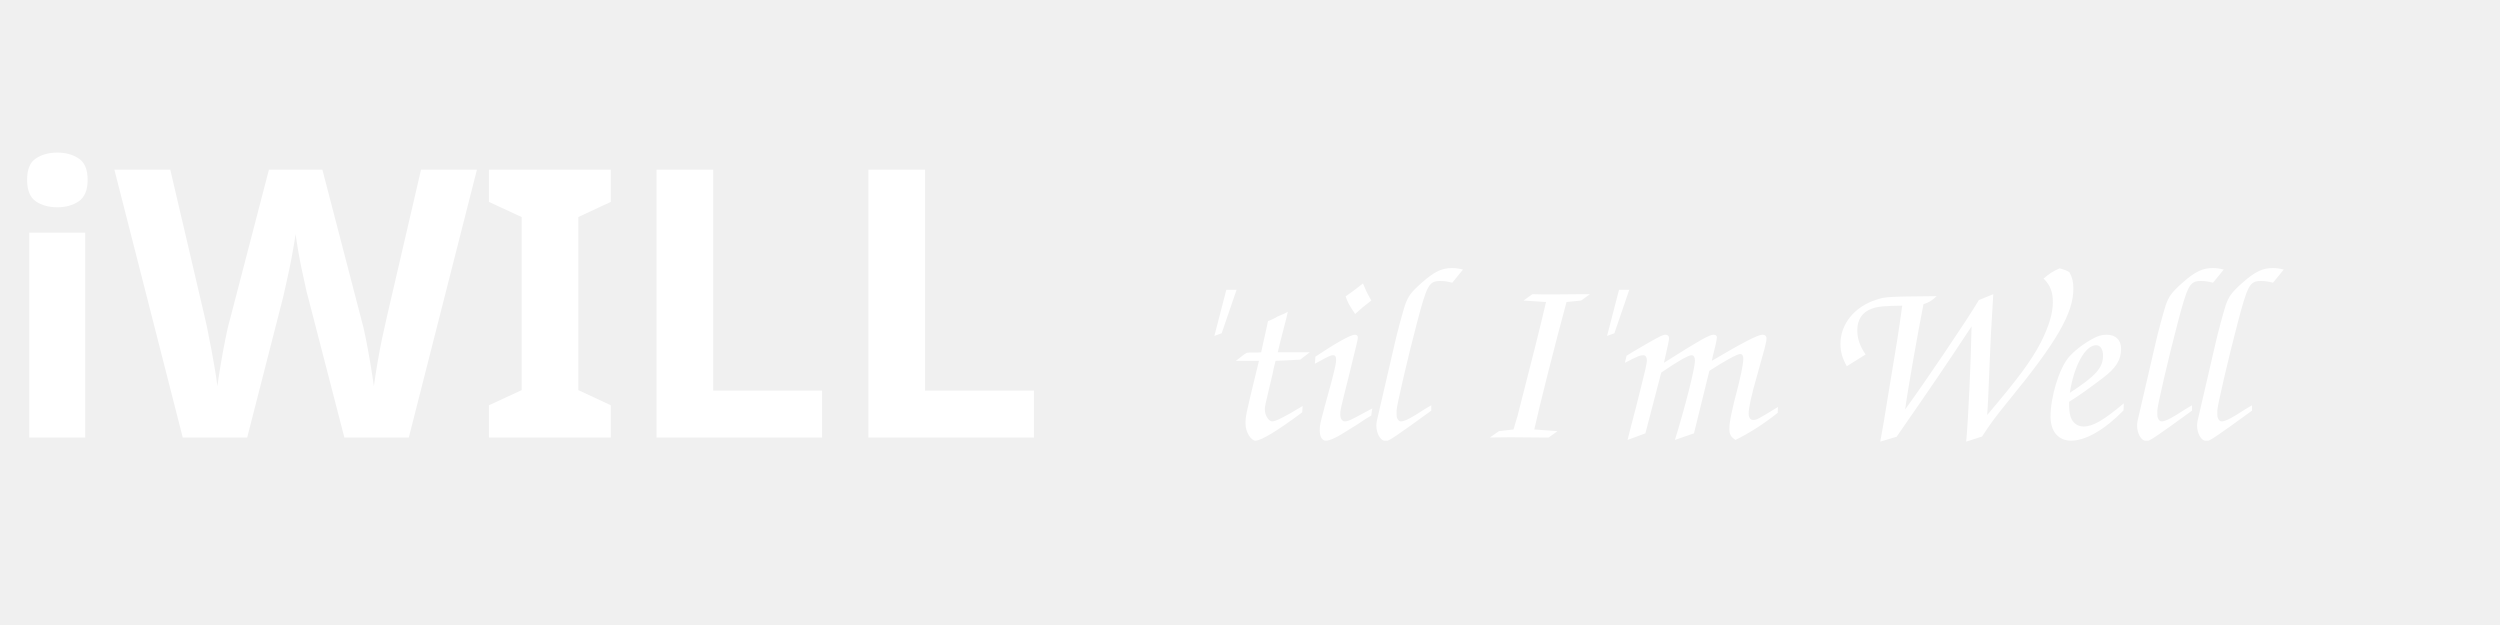
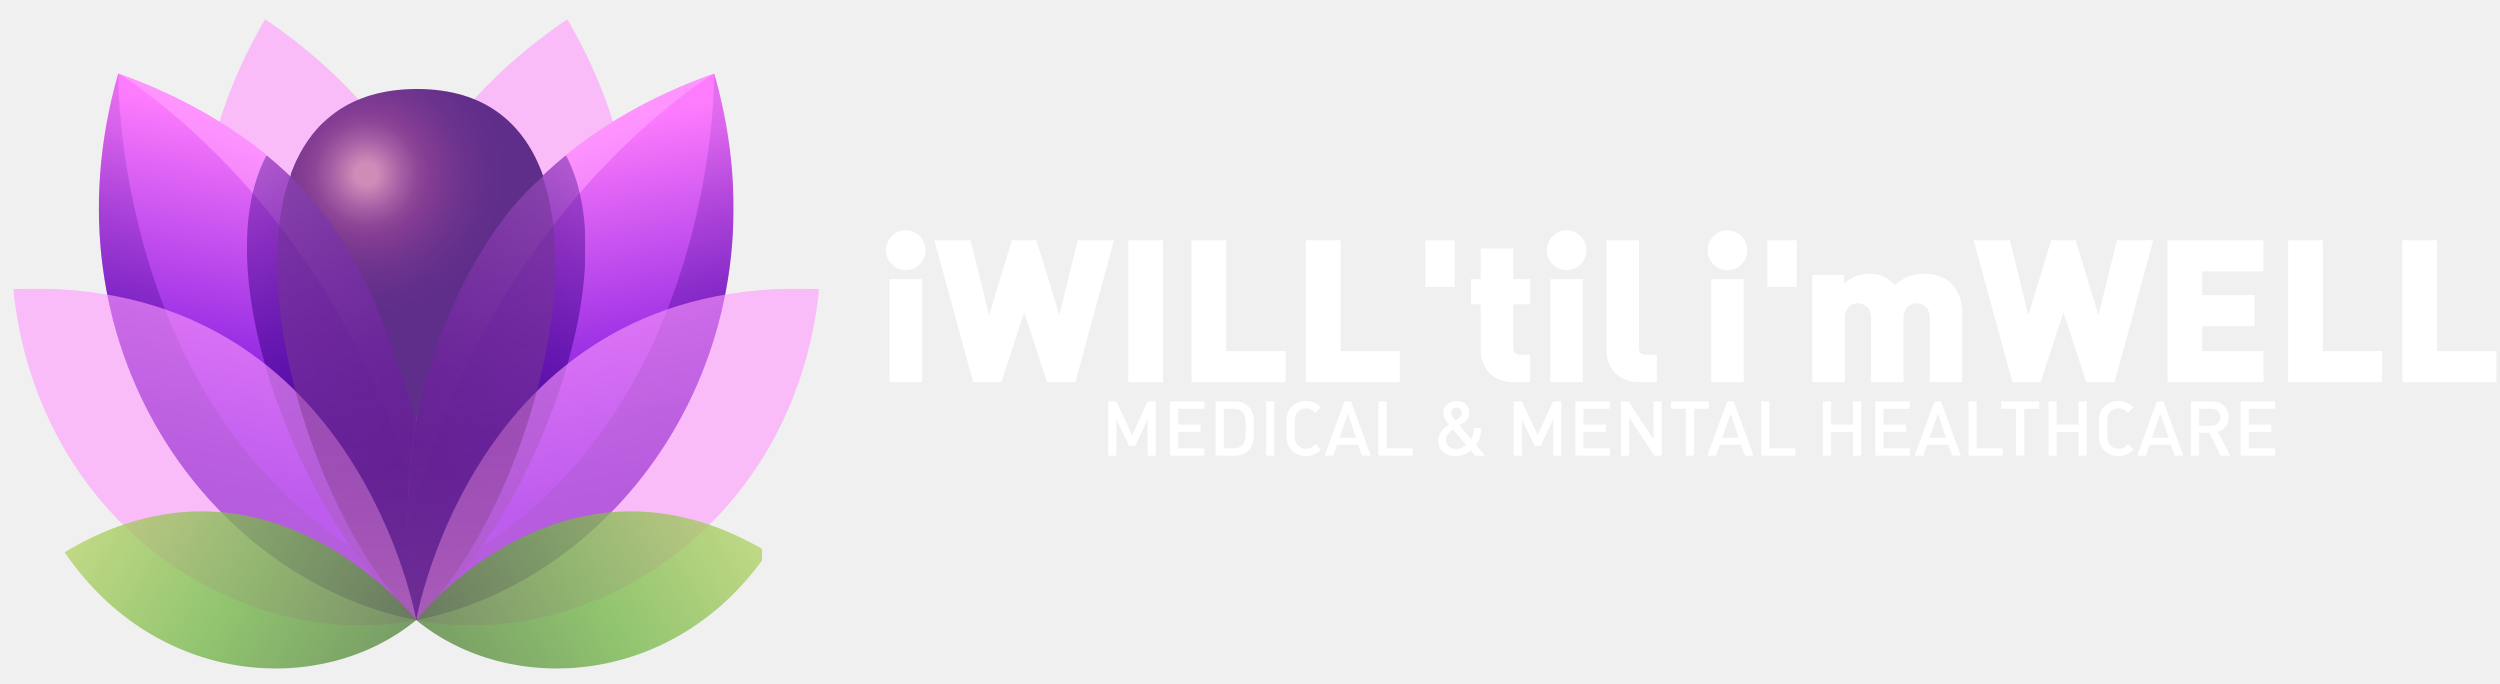
- <svg xmlns="http://www.w3.org/2000/svg" width="160" height="40" viewBox="0 0 160 40" fill="none">
-   <text x="0" y="28" font-family="DM Sans, sans-serif" font-size="24" font-weight="700" fill="white">iWILL</text>
-   <text x="75" y="28" font-family="Dancing Script, cursive" font-size="16" font-weight="500" fill="white"> 'til I'm Well</text>
+ <svg xmlns="http://www.w3.org/2000/svg" width="150" height="41" viewBox="0 0 150 41" fill="none">
+   <g clip-path="url(#clip0_4017_217)">
+     <path d="M54.346 16.211C53.692 16.211 53.156 15.673 53.156 15.015C53.156 14.357 53.692 13.819 54.346 13.819C55.001 13.819 55.536 14.357 55.536 15.015C55.536 15.673 55.001 16.211 54.346 16.211ZM53.371 22.931V16.748H55.322V22.931H53.371Z" fill="white" />
+     <path d="M64.521 22.931H62.819L61.451 18.734L60.082 22.931H58.392L56.06 14.417H58.238L59.345 18.913L60.713 14.417H62.188L63.557 18.913L64.663 14.417H66.841L64.521 22.931Z" fill="white" />
+     <path d="M67.698 22.931V14.417H69.78V22.931H67.698Z" fill="white" />
+     <path d="M71.494 22.931V14.417H73.576V21.066H77.134V22.931H71.494Z" fill="white" />
+     <path d="M78.348 22.931V14.417H80.43V21.066H83.988V22.931H78.348Z" fill="white" />
+     <path d="M85.524 17.215V14.417H87.285V17.215H85.524Z" fill="white" />
+     <path d="M90.831 22.931C89.415 22.931 88.844 21.915 88.844 21.03V18.255H88.261V16.748H88.844V14.907H90.796V16.748H91.807V18.255H90.796V20.886C90.796 21.137 90.926 21.281 91.188 21.281H91.807V22.931H90.831Z" fill="white" />
+     <path d="M93.997 16.211C93.342 16.211 92.807 15.673 92.807 15.015C92.807 14.357 93.342 13.819 93.997 13.819C94.651 13.819 95.187 14.357 95.187 15.015C95.187 15.673 94.651 16.211 93.997 16.211ZM93.021 22.931V16.748H94.972V22.931H93.021Z" fill="white" />
+     <path d="M98.376 22.931C96.959 22.931 96.389 21.915 96.389 21.03V14.417H98.34V20.886C98.34 21.137 98.471 21.281 98.733 21.281H99.411V22.931H98.375H98.376Z" fill="white" />
+     <path d="M103.648 16.211C102.993 16.211 102.458 15.673 102.458 15.015C102.458 14.357 102.993 13.819 103.648 13.819C104.302 13.819 104.838 14.357 104.838 15.015C104.838 15.673 104.302 16.211 103.648 16.211ZM102.672 22.931V16.748H104.623V22.931H102.672Z" fill="white" />
+     <path d="M106.04 17.215V14.417H107.8V17.215H106.04Z" fill="white" />
+     <path d="M115.785 22.931V19.081C115.785 18.339 115.261 18.196 114.999 18.196C114.738 18.196 114.214 18.339 114.214 19.081V22.931H112.263V19.081C112.263 18.339 111.739 18.196 111.478 18.196C111.216 18.196 110.693 18.339 110.693 19.081V22.931H108.741V16.497H110.645V17.024C111.038 16.629 111.621 16.426 112.132 16.426C112.763 16.426 113.275 16.629 113.691 17.108C114.25 16.618 114.762 16.426 115.5 16.426C116.107 16.426 116.69 16.629 117.035 16.976C117.582 17.526 117.737 18.136 117.737 18.818V22.931H115.786L115.785 22.931Z" fill="white" />
+     <path d="M126.875 22.931H125.174L123.805 18.734L122.437 22.931H120.747L118.415 14.417H120.593L121.699 18.913L123.068 14.417H124.543L125.911 18.913L127.018 14.417H129.196L126.875 22.931Z" fill="white" />
+     <path d="M130.053 22.931V14.417H135.812V16.282H132.136V17.705H135.277V19.571H132.136V21.066H135.812V22.931H130.053Z" fill="white" />
+     <path d="M137.288 22.931V14.417H139.37V21.066H142.928V22.931H137.288Z" fill="white" />
+     <path d="M144.143 22.931V14.417H146.225V21.066H149.783V22.931H144.143Z" fill="white" />
+     <path d="M68.858 27.34V25.163L68.112 26.749H67.748L66.983 25.163V27.34H66.492V24.084H66.983L67.93 26.11L68.858 24.084H69.35V27.34H68.858Z" fill="white" />
+     <path d="M70.192 27.34V24.084H72.262V24.527H70.683V25.478H72.03V25.917H70.683V26.896H72.262V27.339H70.192V27.34Z" fill="white" />
+     <path d="M74.91 27.033C74.705 27.239 74.409 27.34 74.073 27.34H72.935V24.084H74.073C74.409 24.084 74.705 24.184 74.91 24.39C75.26 24.742 75.238 25.218 75.238 25.689C75.238 26.16 75.26 26.681 74.91 27.033ZM74.574 24.747C74.437 24.596 74.255 24.528 74.023 24.528H73.427V26.896H74.023C74.255 26.896 74.437 26.828 74.574 26.677C74.742 26.489 74.747 26.138 74.747 25.689C74.747 25.241 74.742 24.935 74.574 24.747Z" fill="white" />
+     <path d="M75.966 27.34V24.084H76.457V27.34H75.966Z" fill="white" />
+     <path d="M78.35 27.367C78.013 27.367 77.722 27.244 77.499 27.02C77.181 26.7 77.186 26.339 77.186 25.712C77.186 25.086 77.181 24.725 77.499 24.405C77.722 24.181 78.014 24.057 78.35 24.057C78.755 24.057 79.014 24.204 79.255 24.441L78.927 24.775C78.759 24.606 78.618 24.501 78.349 24.501C78.158 24.501 77.985 24.574 77.872 24.697C77.713 24.871 77.681 25.058 77.681 25.712C77.681 26.366 77.713 26.553 77.872 26.727C77.986 26.851 78.158 26.924 78.349 26.924C78.618 26.924 78.759 26.819 78.927 26.649L79.255 26.983C79.014 27.221 78.755 27.367 78.35 27.367Z" fill="white" />
+     <path d="M81.721 27.34L81.499 26.686H80.22L79.997 27.34H79.474L80.661 24.084H81.057L82.245 27.34H81.721ZM80.87 24.821L80.365 26.266H81.362L80.87 24.821Z" fill="white" />
+     <path d="M82.704 27.34V24.084H83.196V26.896H84.756V27.339H82.704V27.34Z" fill="white" />
+     <path d="M88.501 27.34L88.237 27.02C88.096 27.143 87.832 27.367 87.341 27.367C86.667 27.367 86.294 26.988 86.294 26.398C86.294 25.945 86.617 25.689 86.936 25.479C86.79 25.31 86.599 25.081 86.599 24.779C86.599 24.363 86.909 24.057 87.391 24.057C87.872 24.057 88.159 24.368 88.159 24.784C88.159 25.04 88.018 25.218 87.814 25.36C87.814 25.36 87.655 25.471 87.577 25.525L88.259 26.343C88.378 26.174 88.427 25.986 88.433 25.689H88.878C88.865 26.106 88.774 26.435 88.555 26.691L89.097 27.34H88.501H88.501ZM87.191 25.771C86.954 25.936 86.754 26.087 86.754 26.389C86.754 26.713 87.004 26.942 87.341 26.942C87.559 26.942 87.746 26.882 87.96 26.691L87.191 25.771ZM87.391 24.464C87.191 24.464 87.072 24.601 87.072 24.784C87.072 24.916 87.159 25.04 87.322 25.232C87.373 25.2 87.477 25.127 87.477 25.127C87.604 25.04 87.714 24.94 87.714 24.789C87.714 24.606 87.582 24.464 87.391 24.464H87.391Z" fill="white" />
+     <path d="M93.188 27.34V25.163L92.441 26.749H92.077L91.313 25.163V27.34H90.821V24.084H91.313L92.259 26.11L93.188 24.084H93.679V27.34H93.188Z" fill="white" />
+     <path d="M94.52 27.34V24.084H96.591V24.527H95.012V25.478H96.358V25.917H95.012V26.896H96.591V27.339H94.52V27.34Z" fill="white" />
+     <path d="M99.253 27.34L97.756 25.049V27.34H97.264V24.084H97.715L99.212 26.37V24.084H99.703V27.34H99.253H99.253Z" fill="white" />
+     <path d="M101.646 24.528V27.34H101.155V24.528H100.263V24.084H102.537V24.528H101.645H101.646Z" fill="white" />
+     <path d="M104.69 27.34L104.467 26.686H103.188L102.966 27.34H102.442L103.63 24.084H104.026L105.213 27.34H104.69ZM103.839 24.821L103.334 26.266H104.331L103.839 24.821Z" fill="white" />
+     <path d="M105.673 27.34V24.084H106.164V26.896H107.724V27.339H105.673V27.34Z" fill="white" />
+     <path d="M111.183 27.34V25.918H109.868V27.34H109.376V24.084H109.868V25.474H111.183V24.084H111.674V27.34H111.183Z" fill="white" />
+     <path d="M112.521 27.34V24.084H114.591V24.527H113.012V25.478H114.359V25.917H113.012V26.896H114.591V27.339H112.521V27.34Z" fill="white" />
+     <path d="M117.125 27.34L116.902 26.686H115.624L115.401 27.34H114.878L116.065 24.084H116.461L117.649 27.34H117.125ZM116.274 24.821L115.769 26.266H116.766L116.274 24.821Z" fill="white" />
+     <path d="M118.108 27.34V24.084H118.6V26.896H120.16V27.339H118.108V27.34Z" fill="white" />
+     <path d="M121.457 24.528V27.34H120.965V24.528H120.073V24.084H122.348V24.528H121.456H121.457Z" fill="white" />
+     <path d="M124.714 27.34V25.918H123.4V27.34H122.908V24.084H123.4V25.474H124.714V24.084H125.206V27.34H124.714Z" fill="white" />
+     <path d="M127.099 27.367C126.762 27.367 126.471 27.244 126.248 27.02C125.93 26.7 125.934 26.339 125.934 25.712C125.934 25.086 125.93 24.725 126.248 24.405C126.471 24.181 126.762 24.057 127.099 24.057C127.503 24.057 127.763 24.204 128.004 24.441L127.676 24.775C127.508 24.606 127.367 24.501 127.098 24.501C126.907 24.501 126.734 24.574 126.62 24.697C126.461 24.871 126.429 25.058 126.429 25.712C126.429 26.366 126.461 26.553 126.62 26.727C126.734 26.851 126.907 26.924 127.098 26.924C127.367 26.924 127.507 26.819 127.676 26.649L128.004 26.983C127.763 27.221 127.503 27.367 127.099 27.367Z" fill="white" />
+     <path d="M130.475 27.34L130.252 26.686H128.974L128.751 27.34H128.228L129.415 24.084H129.811L130.998 27.34H130.475ZM129.624 24.821L129.119 26.266H130.115L129.624 24.821Z" fill="white" />
+     <path d="M133.245 27.34L132.563 25.968H131.949V27.34H131.457V24.084H132.713C133.328 24.084 133.719 24.482 133.719 25.035C133.719 25.501 133.437 25.799 133.072 25.899L133.818 27.34H133.245ZM132.677 24.528H131.949V25.547H132.677C133.005 25.547 133.228 25.36 133.228 25.04C133.228 24.72 133.005 24.528 132.677 24.528Z" fill="white" />
+     <path d="M134.438 27.34V24.084H136.508V24.527H134.929V25.478H136.276V25.917H134.929V26.896H136.508V27.339H134.438V27.34Z" fill="white" />
+     <mask id="mask0_4017_217" style="mask-type:luminance" maskUnits="userSpaceOnUse" x="-5" y="-7" width="140" height="55">
+       <path d="M134.854 -6.691H-4.988V47.956H134.854V-6.691Z" fill="white" />
+     </mask>
+     <g mask="url(#mask0_4017_217)">
+       <g opacity="0.6">
+         <mask id="mask1_4017_217" style="mask-type:luminance" maskUnits="userSpaceOnUse" x="21" y="1" width="18" height="37">
+           <path d="M38.008 1.156H21.899V37.205H38.008V1.156Z" fill="white" />
+         </mask>
+         <g mask="url(#mask1_4017_217)">
+           <path d="M24.973 37.205C24.973 37.205 13.808 14.888 34.038 1.156C42.566 15.652 36.345 31.702 24.973 37.205Z" fill="#FF99FF" />
+         </g>
+       </g>
+       <g opacity="0.6">
+         <mask id="mask2_4017_217" style="mask-type:luminance" maskUnits="userSpaceOnUse" x="11" y="1" width="18" height="37">
+           <path d="M28.046 1.156H11.937V37.205H28.046V1.156Z" fill="white" />
+         </mask>
+         <g mask="url(#mask2_4017_217)">
+           <path d="M24.973 37.205C24.973 37.205 36.138 14.888 15.909 1.156C7.381 15.652 13.601 31.702 24.973 37.205Z" fill="#FF99FF" />
+         </g>
+       </g>
+     </g>
+     <mask id="mask3_4017_217" style="mask-type:luminance" maskUnits="userSpaceOnUse" x="5" y="4" width="21" height="34">
+       <path d="M24.973 37.205C24.973 37.205 30.233 12.65 7.091 4.416C2.433 20.69 12.521 34.734 24.973 37.205Z" fill="white" />
+     </mask>
+     <g mask="url(#mask3_4017_217)">
+       <path d="M3.434 -0.791L-3.648 36.023L29.232 42.41L36.313 5.596L3.434 -0.791Z" fill="url(#paint0_linear_4017_217)" />
+     </g>
+     <mask id="mask4_4017_217" style="mask-type:luminance" maskUnits="userSpaceOnUse" x="-5" y="-7" width="140" height="55">
+       <path d="M134.854 -6.691H-4.988V47.956H134.854V-6.691Z" fill="white" />
+     </mask>
+     <g mask="url(#mask4_4017_217)">
+       <mask id="mask5_4017_217" style="mask-type:luminance" maskUnits="userSpaceOnUse" x="7" y="4" width="19" height="28">
+         <mask id="mask6_4017_217" style="mask-type:luminance" maskUnits="userSpaceOnUse" x="7" y="4" width="19" height="28">
+           <path d="M25.486 4.416H7.091V31.87H25.486V4.416Z" fill="white" />
+         </mask>
+         <g mask="url(#mask6_4017_217)">
+           <path d="M25.61 4.416H7.091V31.87H25.61V4.416Z" fill="black" />
+           <mask id="mask7_4017_217" style="mask-type:luminance" maskUnits="userSpaceOnUse" x="7" y="4" width="19" height="28">
+             <path d="M25.486 4.416H7.091V31.87H25.486V4.416Z" fill="white" />
+           </mask>
+           <g mask="url(#mask7_4017_217)">
+             <path d="M10.205 -2.518L-3.157 27.219L22.371 38.801L35.733 9.064L10.205 -2.518Z" fill="url(#paint1_linear_4017_217)" />
+           </g>
+         </g>
+       </mask>
+       <g mask="url(#mask5_4017_217)">
+         <mask id="mask8_4017_217" style="mask-type:luminance" maskUnits="userSpaceOnUse" x="7" y="4" width="19" height="28">
+           <path d="M25.486 4.416H7.091V31.87H25.486V4.416Z" fill="white" />
+         </mask>
+         <g mask="url(#mask8_4017_217)">
+           <path d="M25.481 31.87C25.61 24.169 23.425 10.228 7.091 4.416C7.091 4.416 20.835 12.511 25.481 31.87Z" fill="#FF99FF" />
+         </g>
+       </g>
+       <mask id="mask9_4017_217" style="mask-type:luminance" maskUnits="userSpaceOnUse" x="5" y="4" width="21" height="34">
+         <mask id="mask10_4017_217" style="mask-type:luminance" maskUnits="userSpaceOnUse" x="5" y="4" width="21" height="34">
+           <path d="M25.287 4.416H5.933V37.205H25.287V4.416Z" fill="white" />
+         </mask>
+         <g mask="url(#mask10_4017_217)">
+           <path d="M25.286 4.416H2.433V37.205H25.286V4.416Z" fill="black" />
+           <mask id="mask11_4017_217" style="mask-type:luminance" maskUnits="userSpaceOnUse" x="5" y="4" width="21" height="34">
+             <path d="M25.287 4.416H5.933V37.205H25.287V4.416Z" fill="white" />
+           </mask>
+           <g mask="url(#mask11_4017_217)">
+             <path d="M8.199 -1.837L-4.559 33.365L23.02 43.458L35.778 8.255L8.199 -1.837Z" fill="url(#paint2_linear_4017_217)" />
+           </g>
+         </g>
+       </mask>
+       <g mask="url(#mask9_4017_217)">
+         <mask id="mask12_4017_217" style="mask-type:luminance" maskUnits="userSpaceOnUse" x="5" y="4" width="21" height="34">
+           <path d="M25.287 4.416H5.933V37.205H25.287V4.416Z" fill="white" />
+         </mask>
+         <g mask="url(#mask12_4017_217)">
+           <path d="M24.973 37.205C24.973 37.205 25.143 36.41 25.287 35.062C6.793 27.183 7.092 4.416 7.092 4.416C2.433 20.69 12.521 34.734 24.973 37.205Z" fill="#3B0287" />
+         </g>
+       </g>
+       <mask id="mask13_4017_217" style="mask-type:luminance" maskUnits="userSpaceOnUse" x="14" y="9" width="12" height="29">
+         <mask id="mask14_4017_217" style="mask-type:luminance" maskUnits="userSpaceOnUse" x="14" y="9" width="12" height="29">
+           <path d="M25.486 9.319H14.815V37.205H25.486V9.319Z" fill="white" />
+         </mask>
+         <g mask="url(#mask14_4017_217)">
+           <path d="M28.716 9.319H12.138V37.205H28.716V9.319Z" fill="black" />
+           <mask id="mask15_4017_217" style="mask-type:luminance" maskUnits="userSpaceOnUse" x="14" y="9" width="12" height="29">
+             <path d="M25.486 9.319H14.815V37.205H25.486V9.319Z" fill="white" />
+           </mask>
+           <g mask="url(#mask15_4017_217)">
+             <path d="M17.103 4.92L3.427 31.23L23.199 41.608L36.875 15.298L17.103 4.92Z" fill="url(#paint3_linear_4017_217)" />
+           </g>
+         </g>
+       </mask>
+       <g mask="url(#mask13_4017_217)">
+         <mask id="mask16_4017_217" style="mask-type:luminance" maskUnits="userSpaceOnUse" x="14" y="9" width="12" height="29">
+           <path d="M25.486 9.319H14.815V37.205H25.486V9.319Z" fill="white" />
+         </mask>
+         <g mask="url(#mask16_4017_217)">
+           <path d="M24.973 37.205C24.973 37.205 28.717 19.727 15.991 9.319C12.138 16.592 18.435 31.938 24.973 37.205Z" fill="#3B0287" />
+         </g>
+       </g>
+     </g>
+     <mask id="mask17_4017_217" style="mask-type:luminance" maskUnits="userSpaceOnUse" x="24" y="4" width="21" height="34">
+       <path d="M24.973 37.205C37.425 34.733 47.513 20.69 42.855 4.416C19.713 12.65 24.973 37.205 24.973 37.205Z" fill="white" />
+     </mask>
+     <g mask="url(#mask17_4017_217)">
+       <path d="M46.512 -0.788L13.631 5.599L20.713 42.413L53.594 36.027L46.512 -0.788Z" fill="url(#paint4_linear_4017_217)" />
+     </g>
+     <mask id="mask18_4017_217" style="mask-type:luminance" maskUnits="userSpaceOnUse" x="-5" y="-7" width="140" height="55">
+       <path d="M134.854 -6.691H-4.988V47.956H134.854V-6.691Z" fill="white" />
+     </mask>
+     <g mask="url(#mask18_4017_217)">
+       <mask id="mask19_4017_217" style="mask-type:luminance" maskUnits="userSpaceOnUse" x="24" y="4" width="19" height="28">
+         <mask id="mask20_4017_217" style="mask-type:luminance" maskUnits="userSpaceOnUse" x="24" y="4" width="19" height="28">
+           <path d="M42.855 4.416H24.46V31.87H42.855V4.416Z" fill="white" />
+         </mask>
+         <g mask="url(#mask20_4017_217)">
+           <path d="M42.855 4.416H24.336V31.87H42.855V4.416Z" fill="black" />
+           <mask id="mask21_4017_217" style="mask-type:luminance" maskUnits="userSpaceOnUse" x="24" y="4" width="19" height="28">
+             <path d="M42.855 4.416H24.46V31.87H42.855V4.416Z" fill="white" />
+           </mask>
+           <g mask="url(#mask21_4017_217)">
+             <path d="M39.739 -2.514L14.212 9.068L27.574 38.805L53.101 27.223L39.739 -2.514Z" fill="url(#paint5_linear_4017_217)" />
+           </g>
+         </g>
+       </mask>
+       <g mask="url(#mask19_4017_217)">
+         <mask id="mask22_4017_217" style="mask-type:luminance" maskUnits="userSpaceOnUse" x="24" y="4" width="19" height="28">
+           <path d="M42.855 4.416H24.46V31.87H42.855V4.416Z" fill="white" />
+         </mask>
+         <g mask="url(#mask22_4017_217)">
+           <path d="M24.465 31.87C24.336 24.169 26.52 10.228 42.854 4.416C42.854 4.416 29.111 12.511 24.465 31.87Z" fill="#FF99FF" />
+         </g>
+       </g>
+       <mask id="mask23_4017_217" style="mask-type:luminance" maskUnits="userSpaceOnUse" x="24" y="4" width="21" height="34">
+         <mask id="mask24_4017_217" style="mask-type:luminance" maskUnits="userSpaceOnUse" x="24" y="4" width="21" height="34">
+           <path d="M44.013 4.416H24.659V37.205H44.013V4.416Z" fill="white" />
+         </mask>
+         <g mask="url(#mask24_4017_217)">
+           <path d="M47.513 4.416H24.659V37.205H47.513V4.416Z" fill="black" />
+           <mask id="mask25_4017_217" style="mask-type:luminance" maskUnits="userSpaceOnUse" x="24" y="4" width="21" height="34">
+             <path d="M44.013 4.416H24.659V37.205H44.013V4.416Z" fill="white" />
+           </mask>
+           <g mask="url(#mask25_4017_217)">
+             <path d="M41.746 -1.837L14.167 8.255L26.925 43.458L54.504 33.366L41.746 -1.837Z" fill="url(#paint6_linear_4017_217)" />
+           </g>
+         </g>
+       </mask>
+       <g mask="url(#mask23_4017_217)">
+         <mask id="mask26_4017_217" style="mask-type:luminance" maskUnits="userSpaceOnUse" x="24" y="4" width="21" height="34">
+           <path d="M44.013 4.416H24.659V37.205H44.013V4.416Z" fill="white" />
+         </mask>
+         <g mask="url(#mask26_4017_217)">
+           <path d="M24.973 37.205C24.973 37.205 24.803 36.41 24.659 35.062C43.154 27.183 42.855 4.416 42.855 4.416C47.513 20.69 37.425 34.734 24.973 37.205Z" fill="#3B0287" />
+         </g>
+       </g>
+       <mask id="mask27_4017_217" style="mask-type:luminance" maskUnits="userSpaceOnUse" x="24" y="9" width="12" height="29">
+         <mask id="mask28_4017_217" style="mask-type:luminance" maskUnits="userSpaceOnUse" x="24" y="9" width="12" height="29">
+           <path d="M35.131 9.319H24.459V37.205H35.131V9.319Z" fill="white" />
+         </mask>
+         <g mask="url(#mask28_4017_217)">
+           <path d="M37.808 9.319H21.229V37.205H37.808V9.319Z" fill="black" />
+           <mask id="mask29_4017_217" style="mask-type:luminance" maskUnits="userSpaceOnUse" x="24" y="9" width="12" height="29">
+             <path d="M35.131 9.319H24.459V37.205H35.131V9.319Z" fill="white" />
+           </mask>
+           <g mask="url(#mask29_4017_217)">
+             <path d="M32.843 4.916L13.071 15.294L26.747 41.603L46.52 31.225L32.843 4.916Z" fill="url(#paint7_linear_4017_217)" />
+           </g>
+         </g>
+       </mask>
+       <g mask="url(#mask27_4017_217)">
+         <mask id="mask30_4017_217" style="mask-type:luminance" maskUnits="userSpaceOnUse" x="24" y="9" width="12" height="29">
+           <path d="M35.131 9.319H24.459V37.205H35.131V9.319Z" fill="white" />
+         </mask>
+         <g mask="url(#mask30_4017_217)">
+           <path d="M24.973 37.205C24.973 37.205 21.229 19.727 33.955 9.319C37.809 16.592 31.512 31.938 24.973 37.205Z" fill="#3B0287" />
+         </g>
+       </g>
+       <g opacity="0.6">
+         <mask id="mask31_4017_217" style="mask-type:luminance" maskUnits="userSpaceOnUse" x="24" y="17" width="26" height="21">
+           <path d="M49.151 17.319H24.973V37.521H49.151V17.319Z" fill="white" />
+         </mask>
+         <g mask="url(#mask31_4017_217)">
+           <path d="M24.973 37.205C24.973 37.205 28.568 16.438 49.151 17.348C47.68 31.482 35.435 39.219 24.973 37.205Z" fill="#FF99FF" />
+         </g>
+       </g>
+     </g>
+     <mask id="mask32_4017_217" style="mask-type:luminance" maskUnits="userSpaceOnUse" x="24" y="30" width="23" height="11">
+       <path d="M24.973 37.205C30.649 41.863 40.579 41.205 46.071 33.135C43.113 31.355 40.347 30.682 37.854 30.682C30.093 30.682 24.973 37.205 24.973 37.205Z" fill="white" />
+     </mask>
+     <g mask="url(#mask32_4017_217)">
+       <g opacity="0.75">
+         <mask id="mask33_4017_217" style="mask-type:luminance" maskUnits="userSpaceOnUse" x="24" y="25" width="22" height="17">
+           <path d="M45.738 25.678H24.64V41.723H45.738V25.678Z" fill="white" />
+         </mask>
+         <g mask="url(#mask33_4017_217)">
+           <mask id="mask34_4017_217" style="mask-type:luminance" maskUnits="userSpaceOnUse" x="24" y="25" width="22" height="17">
+             <path d="M45.738 25.678H24.64V41.723H45.738V25.678Z" fill="white" />
+           </mask>
+           <g mask="url(#mask34_4017_217)">
+             <path d="M40.212 16.359L17.619 29.882L30.165 51.046L52.757 37.524L40.212 16.359Z" fill="url(#paint8_linear_4017_217)" />
+           </g>
+         </g>
+       </g>
+     </g>
+     <mask id="mask35_4017_217" style="mask-type:luminance" maskUnits="userSpaceOnUse" x="-5" y="-7" width="140" height="55">
+       <path d="M134.854 -6.691H-4.988V47.956H134.854V-6.691Z" fill="white" />
+     </mask>
+     <g mask="url(#mask35_4017_217)">
+       <g opacity="0.6">
+         <mask id="mask36_4017_217" style="mask-type:luminance" maskUnits="userSpaceOnUse" x="0" y="17" width="25" height="21">
+           <path d="M24.973 17.319H0.795V37.521H24.973V17.319Z" fill="white" />
+         </mask>
+         <g mask="url(#mask36_4017_217)">
+           <path d="M24.973 37.205C24.973 37.205 21.378 16.438 0.795 17.348C2.266 31.481 14.511 39.219 24.973 37.205Z" fill="#FF99FF" />
+         </g>
+       </g>
+     </g>
+     <mask id="mask37_4017_217" style="mask-type:luminance" maskUnits="userSpaceOnUse" x="16" y="5" width="18" height="33">
+       <path d="M24.973 37.205C32.855 29.694 38.939 5.34 24.973 5.34C11.007 5.34 17.091 29.694 24.973 37.205Z" fill="white" />
+     </mask>
+     <g mask="url(#mask37_4017_217)">
+       <g opacity="0.5">
+         <mask id="mask38_4017_217" style="mask-type:luminance" maskUnits="userSpaceOnUse" x="10" y="7" width="29" height="33">
+           <path d="M38.845 7.329H10.913V39.194H38.845V7.329Z" fill="white" />
+         </mask>
+         <g mask="url(#mask38_4017_217)">
+           <mask id="mask39_4017_217" style="mask-type:luminance" maskUnits="userSpaceOnUse" x="10" y="7" width="29" height="33">
+             <path d="M38.845 7.329H10.913V39.194H38.845V7.329Z" fill="white" />
+           </mask>
+           <g mask="url(#mask39_4017_217)">
+             <path d="M38.845 7.329H10.913V39.194H38.845V7.329Z" fill="url(#paint9_linear_4017_217)" />
+           </g>
+         </g>
+       </g>
+     </g>
+     <mask id="mask40_4017_217" style="mask-type:luminance" maskUnits="userSpaceOnUse" x="17" y="5" width="16" height="21">
+       <path d="M17.459 10.418V10.65C22.06 15.07 23.509 20.846 24.972 25.229C26.184 19.374 28.94 13.77 32.594 10.566C31.484 7.426 29.115 5.34 25.027 5.34C20.939 5.34 18.596 7.374 17.459 10.418Z" fill="white" />
+     </mask>
+     <g mask="url(#mask40_4017_217)">
+       <path d="M32.594 5.34H17.459V25.229H32.594V5.34Z" fill="url(#paint10_radial_4017_217)" />
+     </g>
+     <mask id="mask41_4017_217" style="mask-type:luminance" maskUnits="userSpaceOnUse" x="3" y="30" width="22" height="11">
+       <path d="M3.875 33.135C9.367 41.205 19.297 41.863 24.973 37.205C24.973 37.205 19.853 30.682 12.092 30.682C9.598 30.682 6.832 31.355 3.875 33.135Z" fill="white" />
+     </mask>
+     <g mask="url(#mask41_4017_217)">
+       <g opacity="0.75">
+         <mask id="mask42_4017_217" style="mask-type:luminance" maskUnits="userSpaceOnUse" x="3" y="25" width="22" height="17">
+           <path d="M24.973 25.818H3.875V41.863H24.973V25.818Z" fill="white" />
+         </mask>
+         <g mask="url(#mask42_4017_217)">
+           <mask id="mask43_4017_217" style="mask-type:luminance" maskUnits="userSpaceOnUse" x="3" y="25" width="22" height="17">
+             <path d="M24.973 25.818H3.875V41.863H24.973V25.818Z" fill="white" />
+           </mask>
+           <g mask="url(#mask43_4017_217)">
+             <path d="M9.401 16.495L-3.145 37.659L19.448 51.182L31.994 30.017L9.401 16.495Z" fill="url(#paint11_linear_4017_217)" />
+           </g>
+         </g>
+       </g>
+     </g>
+   </g>
+   <defs>
+     <linearGradient id="paint0_linear_4017_217" x1="10.299" y1="51.057" x2="18.704" y2="7.785" gradientUnits="userSpaceOnUse">
+       <stop stop-color="#0131B9" />
+       <stop offset="0.5" stop-color="#5C00D4" />
+       <stop offset="1" stop-color="#FD7BFD" />
+     </linearGradient>
+     <linearGradient id="paint1_linear_4017_217" x1="20.654" y1="8.408" x2="15.948" y2="18.782" gradientUnits="userSpaceOnUse">
+       <stop stop-color="white" />
+       <stop offset="1" stop-color="#231F20" />
+     </linearGradient>
+     <linearGradient id="paint2_linear_4017_217" x1="5.013" y1="49.495" x2="18.692" y2="12.112" gradientUnits="userSpaceOnUse">
+       <stop stop-color="white" />
+       <stop offset="1" stop-color="#231F20" />
+     </linearGradient>
+     <linearGradient id="paint3_linear_4017_217" x1="29.886" y1="28.348" x2="2.653" y2="14.192" gradientUnits="userSpaceOnUse">
+       <stop stop-color="white" />
+       <stop offset="1" stop-color="#231F20" />
+     </linearGradient>
+     <linearGradient id="paint4_linear_4017_217" x1="39.234" y1="51.726" x2="30.829" y2="8.454" gradientUnits="userSpaceOnUse">
+       <stop stop-color="#0131B9" />
+       <stop offset="0.5" stop-color="#5C00D4" />
+       <stop offset="1" stop-color="#FD7BFD" />
+     </linearGradient>
+     <linearGradient id="paint5_linear_4017_217" x1="29.282" y1="8.489" x2="33.94" y2="18.756" gradientUnits="userSpaceOnUse">
+       <stop stop-color="white" />
+       <stop offset="1" stop-color="#231F20" />
+     </linearGradient>
+     <linearGradient id="paint6_linear_4017_217" x1="44.232" y1="49.798" x2="30.552" y2="12.415" gradientUnits="userSpaceOnUse">
+       <stop stop-color="white" />
+       <stop offset="1" stop-color="#231F20" />
+     </linearGradient>
+     <linearGradient id="paint7_linear_4017_217" x1="19.386" y1="28.403" x2="46.902" y2="14.1" gradientUnits="userSpaceOnUse">
+       <stop stop-color="white" />
+       <stop offset="1" stop-color="#231F20" />
+     </linearGradient>
+     <linearGradient id="paint8_linear_4017_217" x1="19.771" y1="42.759" x2="51.204" y2="24.127" gradientUnits="userSpaceOnUse">
+       <stop stop-color="#395D2E" />
+       <stop offset="0.47" stop-color="#71B544" />
+       <stop offset="1" stop-color="#EAEA7C" />
+     </linearGradient>
+     <linearGradient id="paint9_linear_4017_217" x1="25.119" y1="5.123" x2="25.119" y2="52.995" gradientUnits="userSpaceOnUse">
+       <stop stop-color="#5E2E8A" />
+       <stop offset="0.47" stop-color="#853D93" />
+       <stop offset="1" stop-color="#D08BB9" />
+     </linearGradient>
+     <radialGradient id="paint10_radial_4017_217" cx="0" cy="0" r="1" gradientUnits="userSpaceOnUse" gradientTransform="translate(21.9827 10.4424) scale(8.85326 8.89627)">
+       <stop stop-color="#D08BB9" />
+       <stop offset="0.08" stop-color="#D08BB9" />
+       <stop offset="0.09" stop-color="#CC87B7" />
+       <stop offset="0.24" stop-color="#A55EA3" />
+       <stop offset="0.35" stop-color="#8D4697" />
+       <stop offset="0.42" stop-color="#853D93" />
+       <stop offset="0.62" stop-color="#6F348E" />
+       <stop offset="0.82" stop-color="#622F8B" />
+       <stop offset="1" stop-color="#5E2E8A" />
+     </radialGradient>
+     <linearGradient id="paint11_linear_4017_217" x1="29.558" y1="43.12" x2="-1.55" y2="24.68" gradientUnits="userSpaceOnUse">
+       <stop stop-color="#395D2E" />
+       <stop offset="0.47" stop-color="#71B544" />
+       <stop offset="1" stop-color="#EAEA7C" />
+     </linearGradient>
+     <clipPath id="clip0_4017_217">
+       <rect width="150" height="41" fill="white" />
+     </clipPath>
+   </defs>
</svg>
